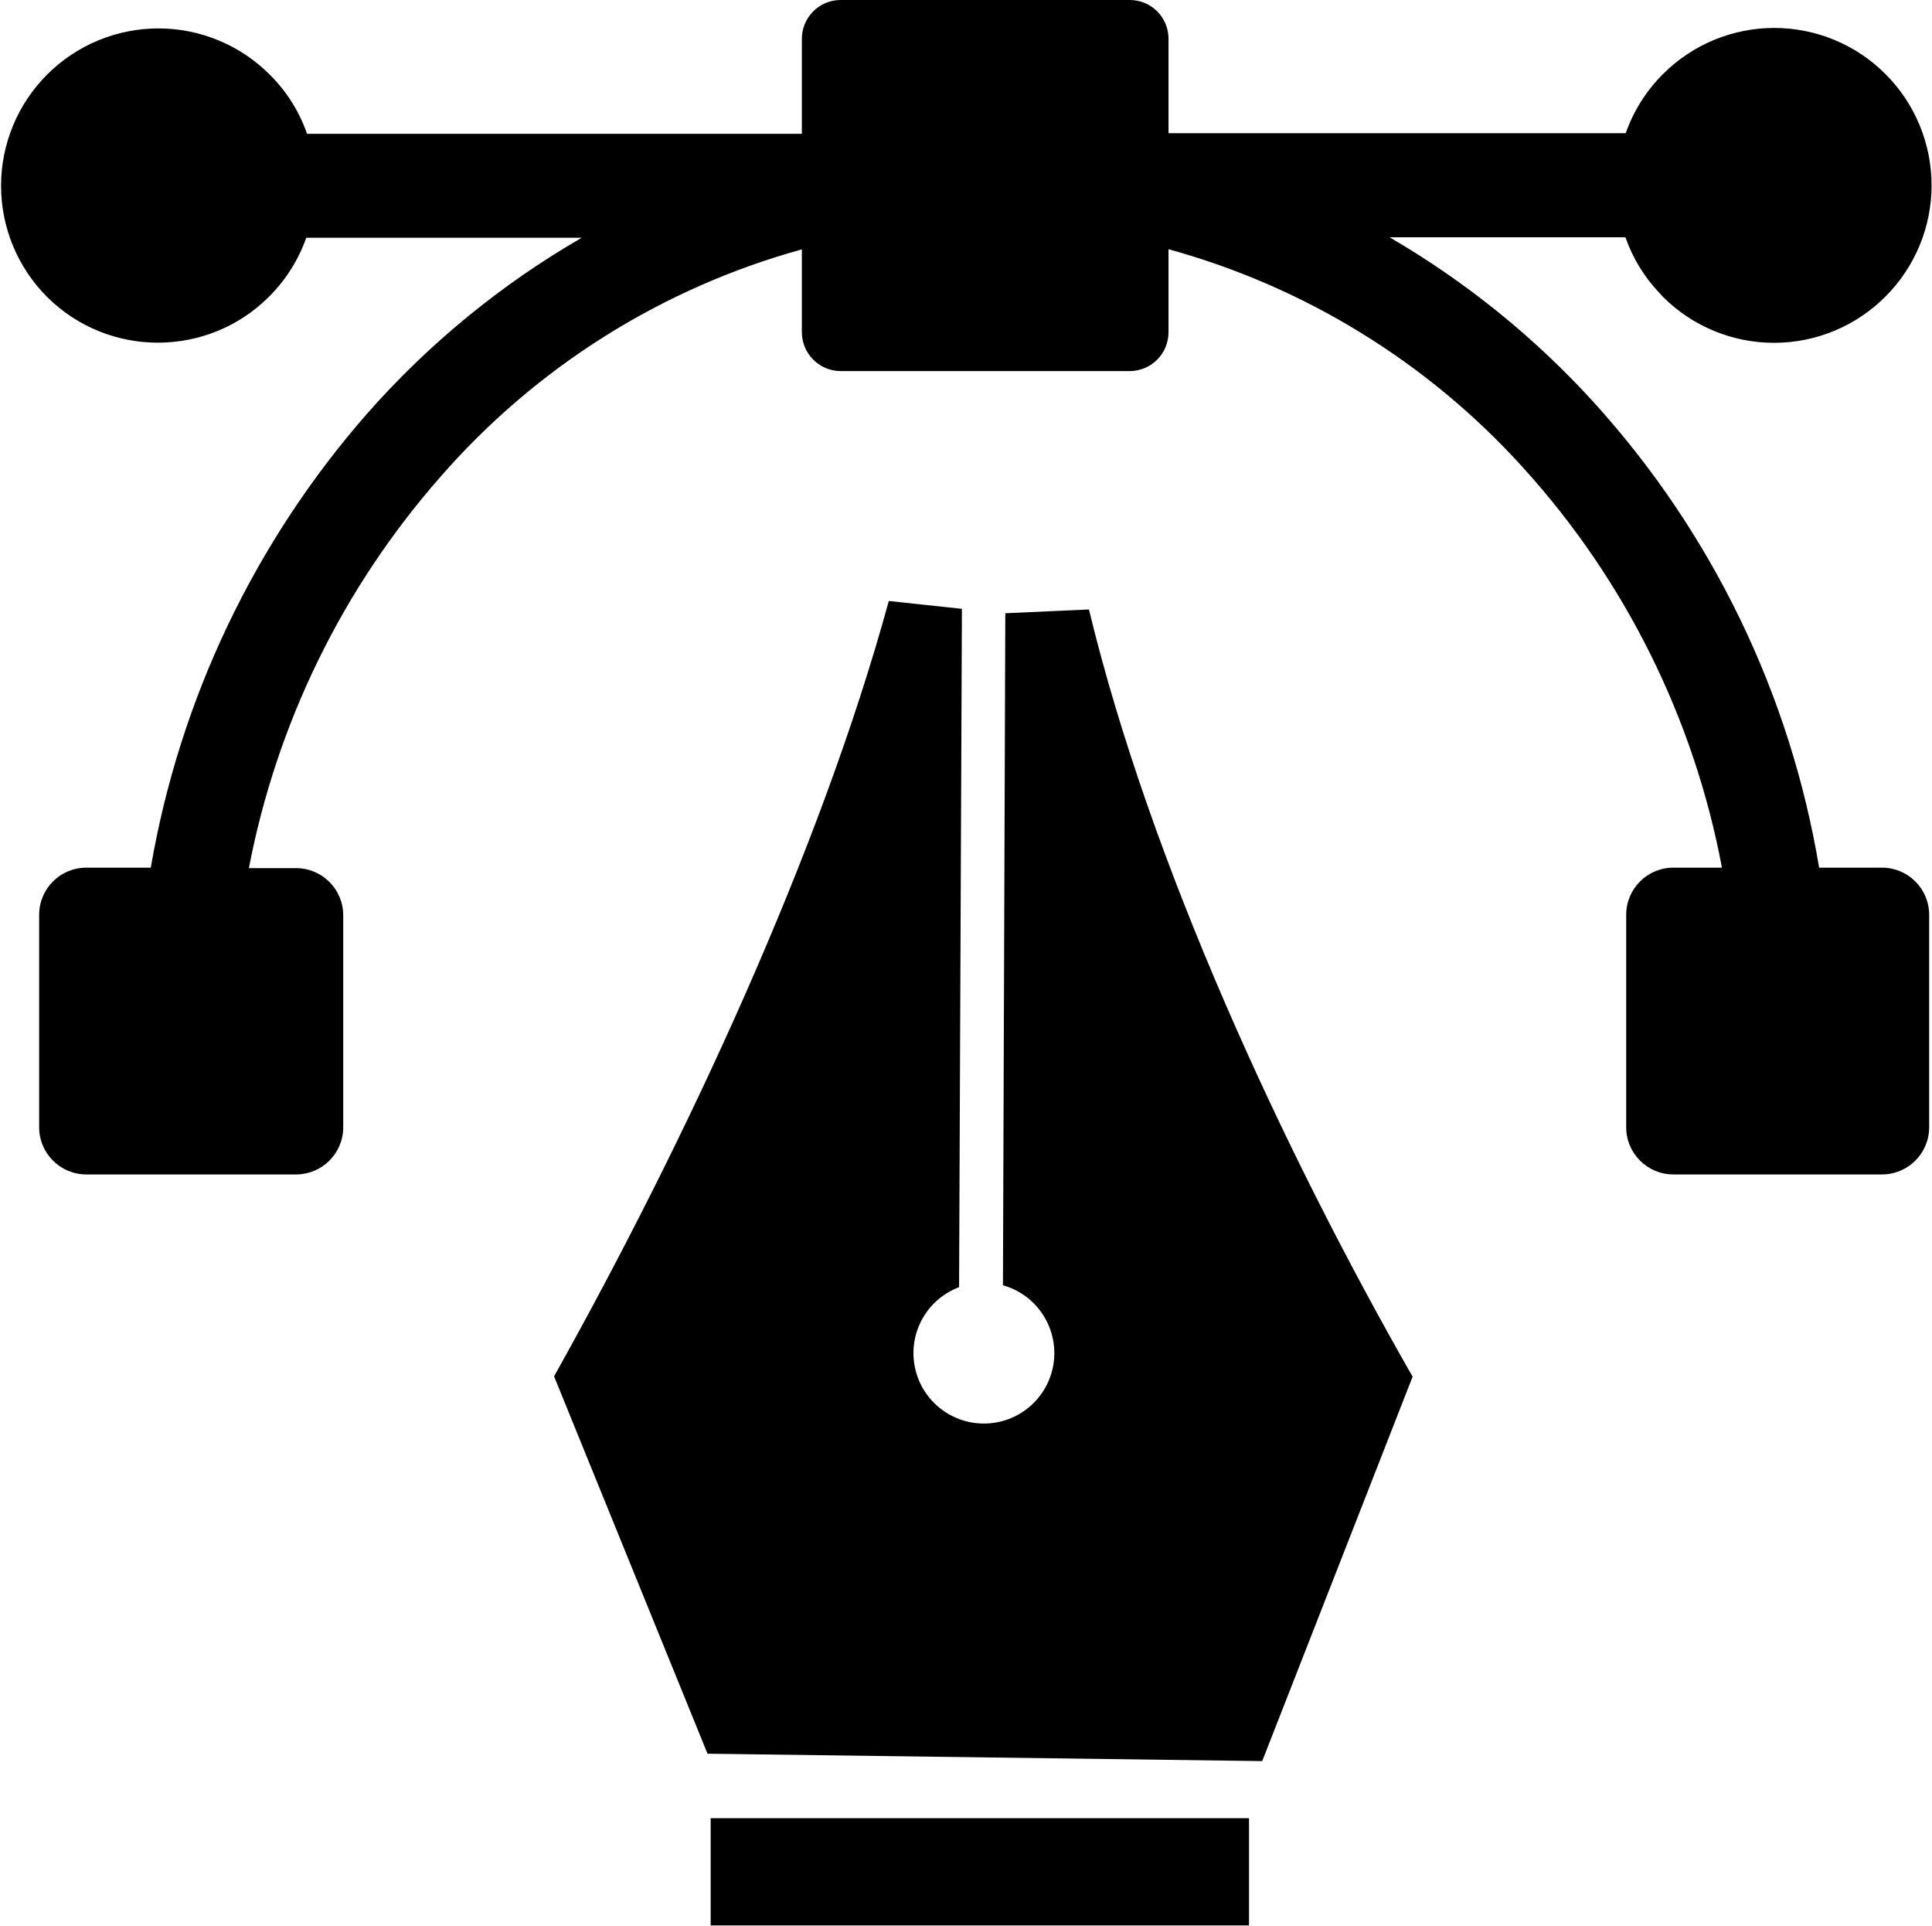
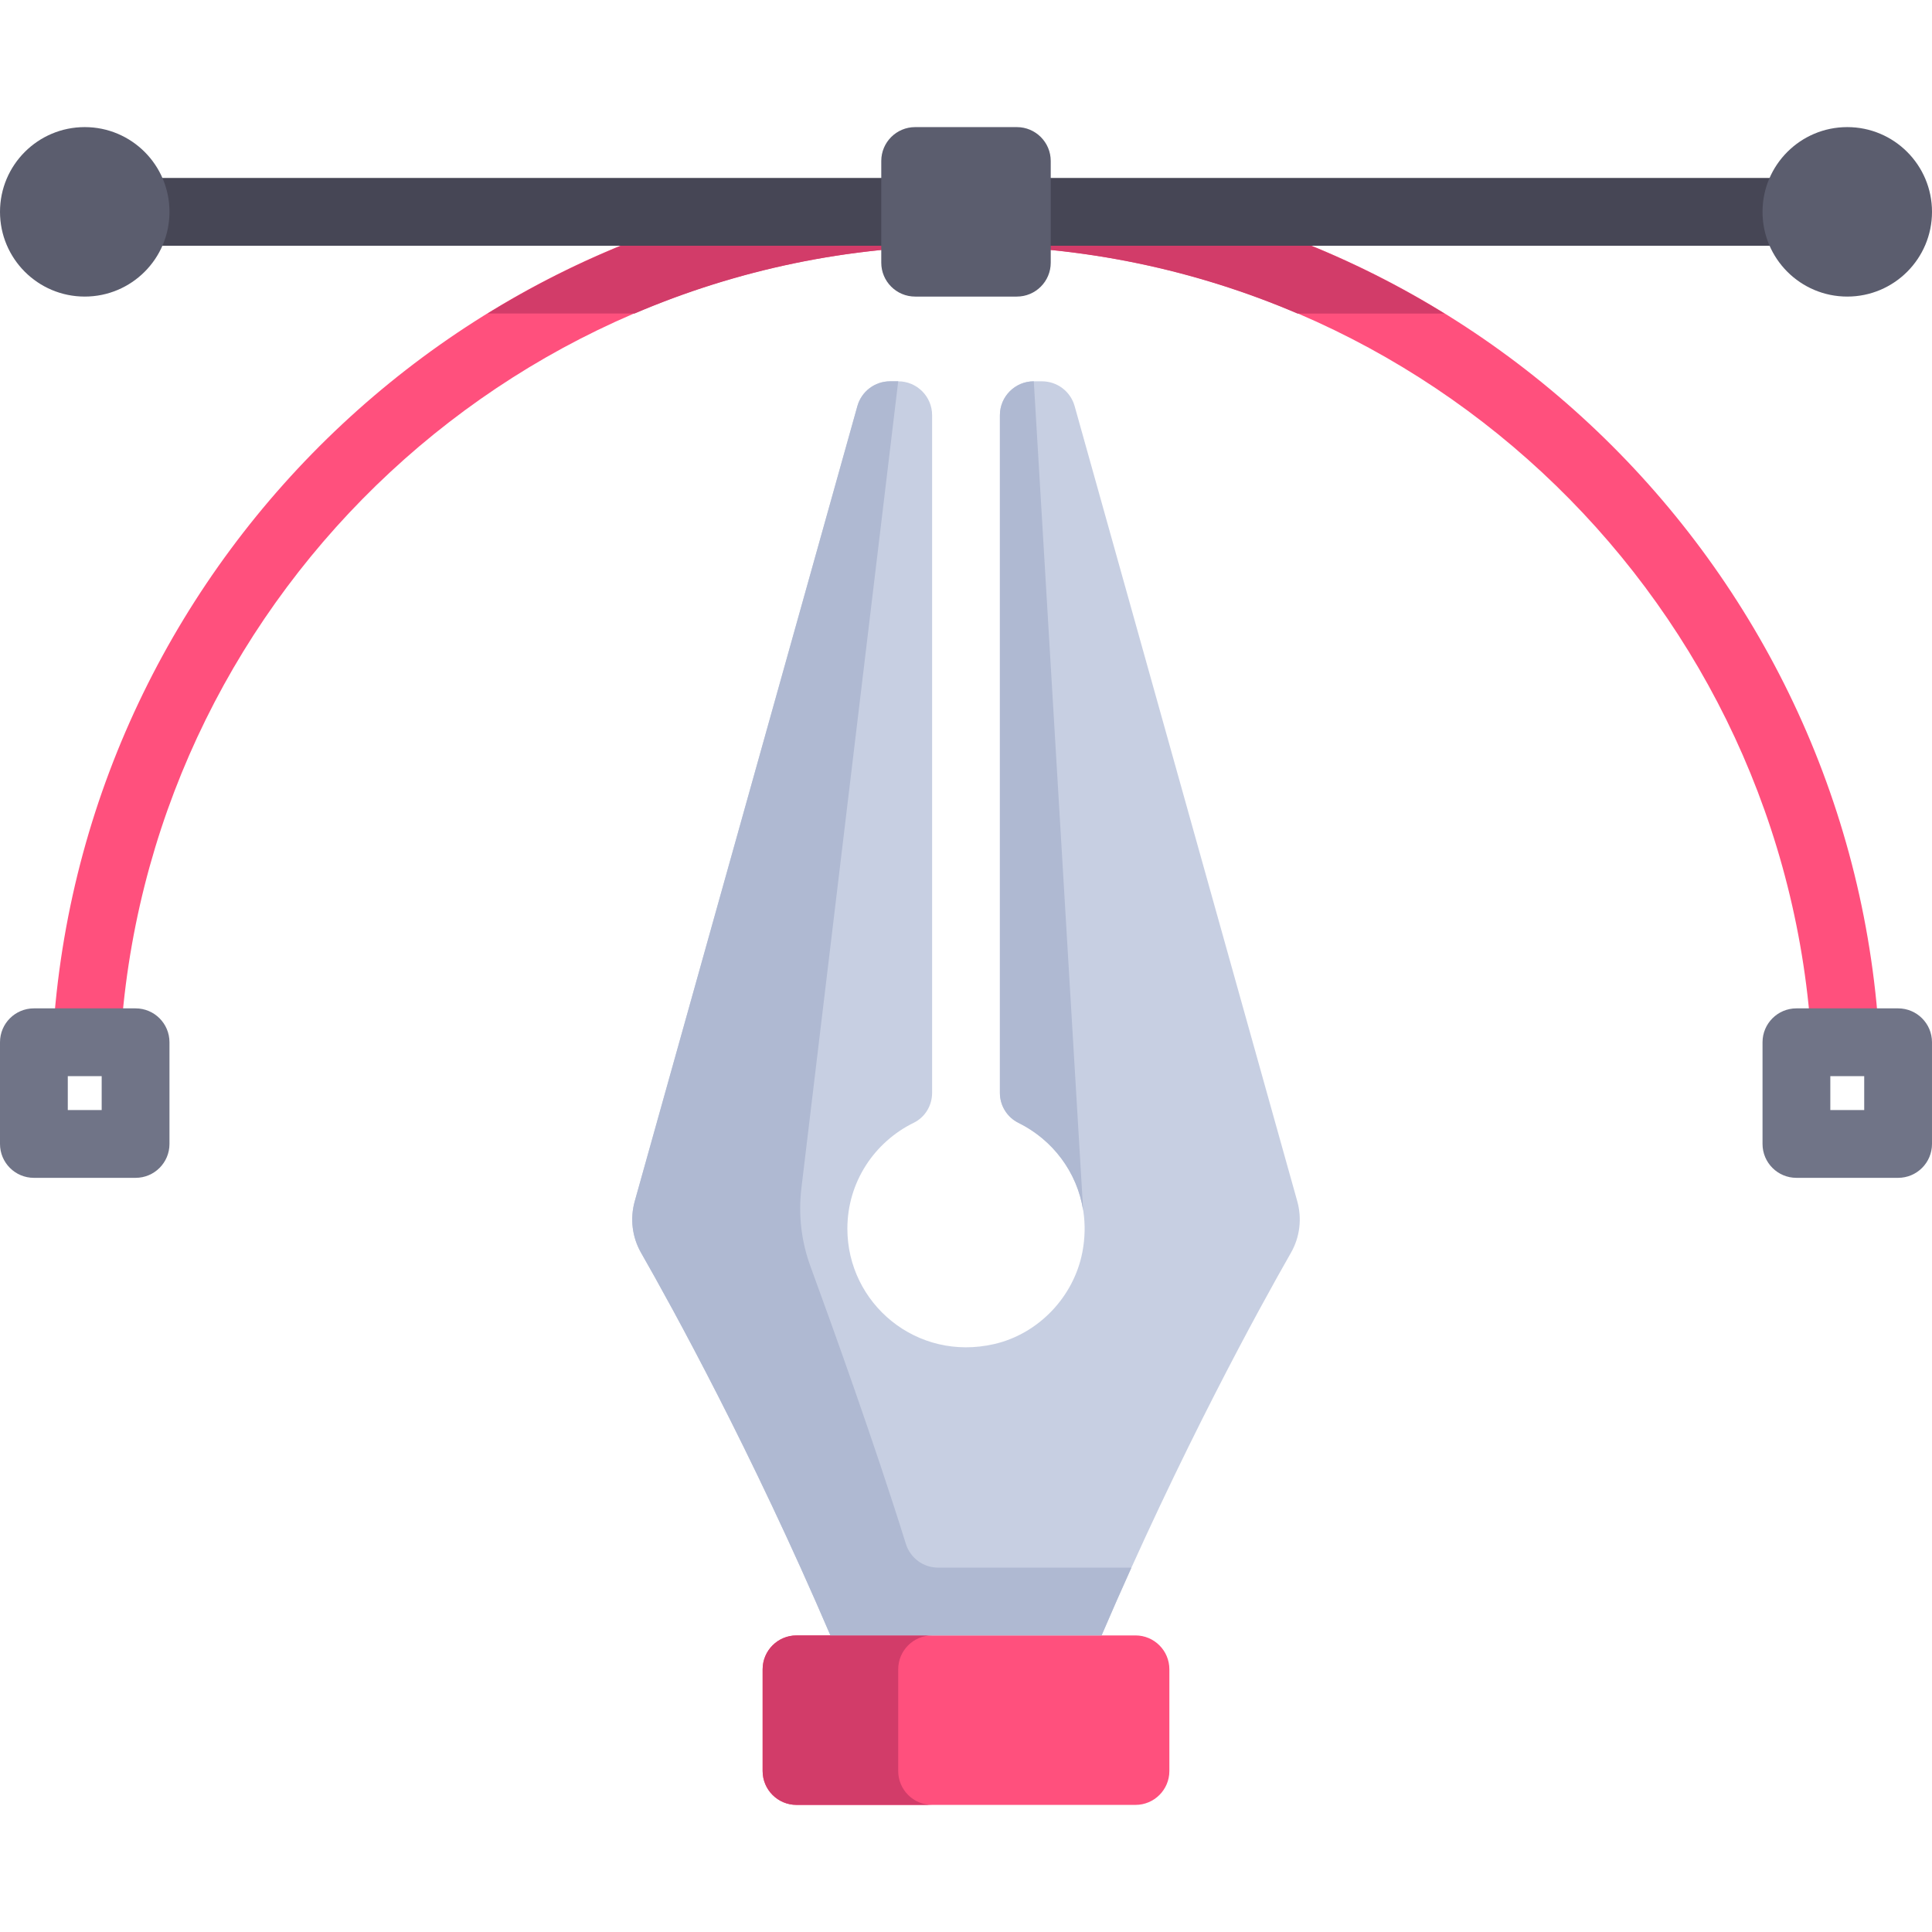
- <svg xmlns="http://www.w3.org/2000/svg" id="Layer_1" data-name="Layer 1" viewBox="0 0 122.88 122.45">
-   <defs>
-     <style>.cls-1{fill-rule:evenodd;}</style>
-   </defs>
-   <path class="cls-1" d="M89.85,87.54,80.28,112,45,111.53l-9.76-24c8.39-15,16.91-33.3,21.29-49.31l4.65.5L61,81.86a4.48,4.48,0,1,0,2.79-.12L63.94,39l5.32-.24c3.9,16.14,12.34,34.38,20.59,48.8ZM53.42,0H71.86a2.46,2.46,0,0,1,2.46,2.47v6H103.4a10,10,0,0,1,2.37-3.76v0a10,10,0,0,1,14.15,0l0,0a10,10,0,0,1,0,14.15h0a10,10,0,0,1-14.17,0l-.18-.2a9.88,9.88,0,0,1-2.19-3.57h-15a54.8,54.8,0,0,1,13,10.51,58.26,58.26,0,0,1,14.32,29.58h4a3,3,0,0,1,3,3V71.69a3,3,0,0,1-3,3H106.43a3,3,0,0,1-3-3V58.18a3,3,0,0,1,3-3h3.09A52.2,52.2,0,0,0,96.89,29.76,47.29,47.29,0,0,0,74.32,15.85v5.28a2.47,2.47,0,0,1-2.46,2.47H53.42A2.48,2.48,0,0,1,51,21.13V15.86A47.14,47.14,0,0,0,28,30.34,52.74,52.74,0,0,0,15.83,55.21h3a3,3,0,0,1,3,3V71.69a3,3,0,0,1-3,3H5.49a3,3,0,0,1-3-3V58.18a3,3,0,0,1,3-3h4.1A59,59,0,0,1,23.38,26.27,54.56,54.56,0,0,1,37,15.12H19.48a10,10,0,0,1-2.37,3.75v0A10,10,0,0,1,3,18.89l0,0a10,10,0,0,1,0-14.15l0,0a10,10,0,0,1,14.15,0h0a9.85,9.85,0,0,1,2.38,3.77H51v-6A2.47,2.47,0,0,1,53.42,0Zm26,122.45H45.2v-6.82H79.44v6.82Z" />
+ <svg xmlns="http://www.w3.org/2000/svg" version="1.1" id="Layer_1" viewBox="0 0 512 512" xml:space="preserve">
+   <path style="fill:#FF507D;" d="M32.221,271.719C41.412,156.271,138.229,65.123,256,65.123s214.588,91.148,223.779,206.596h18.012  C488.557,146.358,383.679,47.158,256,47.158s-232.557,99.2-241.79,224.561H32.221z" />
+   <path style="fill:#D23C69;" d="M321.256,56.14H190.744c-21.913,6.134-42.569,15.27-61.516,26.947h38.938  C195.162,71.56,224.833,65.123,256,65.123s60.838,6.437,87.834,17.965h38.938C363.825,71.411,343.168,62.274,321.256,56.14z" />
+   <g>
+     <path style="fill:#707487;" d="M35.93,312.14H8.982c-4.965,0-8.982-4.022-8.982-8.982v-26.947c0-4.961,4.017-8.982,8.982-8.982   H35.93c4.965,0,8.982,4.022,8.982,8.982v26.947C44.912,308.118,40.895,312.14,35.93,312.14z M17.965,294.175h8.982v-8.982h-8.982   V294.175z" />
+     <path style="fill:#707487;" d="M494.035,285.193v8.982h-8.982v-8.982H494.035 M503.018,267.228H476.07   c-4.961,0-8.982,4.022-8.982,8.982v26.947c0,4.961,4.022,8.982,8.982,8.982h26.947c4.961,0,8.982-4.022,8.982-8.982v-26.947   C512,271.25,507.978,267.228,503.018,267.228L503.018,267.228z" />
+   </g>
+   <rect x="22.456" y="47.158" style="fill:#464655;" width="467.088" height="17.965" />
+   <g>
+     <path style="fill:#5B5D6E;" d="M269.474,78.596h-26.947c-4.961,0-8.982-4.022-8.982-8.982V42.667c0-4.961,4.022-8.982,8.982-8.982   h26.947c4.961,0,8.982,4.022,8.982,8.982v26.947C278.456,74.575,274.434,78.596,269.474,78.596z" />
+     <circle style="fill:#5B5D6E;" cx="22.456" cy="56.14" r="22.456" />
+     <circle style="fill:#5B5D6E;" cx="489.544" cy="56.14" r="22.456" />
+   </g>
+   <path style="fill:#C7CFE2;" d="M276.134,101.053h-2.169c-4.961,0-8.982,4.022-8.982,8.982v179.584c0,3.379,1.905,6.463,4.935,7.958  c12.068,5.96,19.792,19.324,16.922,34.259c-2.273,11.825-11.609,21.638-23.342,24.349c-20.619,4.764-38.936-10.765-38.936-30.572  c0-12.376,7.197-22.975,17.604-28.077c3.004-1.472,4.852-4.572,4.852-7.917V110.035c0-4.961-4.022-8.982-8.982-8.982h-2.169  c-4.029,0-7.563,2.681-8.65,6.561l-58.995,210.694c-1.295,4.624-0.712,9.529,1.67,13.699c8.294,14.516,29.237,52.531,50.179,101.397  h71.86c20.943-48.867,41.885-86.882,50.178-101.397c2.383-4.169,2.964-9.075,1.67-13.699l-58.993-210.694  C283.699,103.734,280.163,101.053,276.134,101.053z" />
+   <path style="fill:#AFB9D2;" d="M264.982,110.035v179.584c0,3.379,1.905,6.463,4.935,7.958c8.99,4.44,15.554,12.994,17.139,23.241  l-13.091-219.766C269.004,101.053,264.982,105.075,264.982,110.035z" />
+   <path style="fill:#FF507D;" d="M300.912,478.316h-89.825c-4.961,0-8.982-4.022-8.982-8.982v-26.947c0-4.961,4.022-8.982,8.982-8.982  h89.825c4.961,0,8.982,4.022,8.982,8.982v26.947C309.895,474.294,305.873,478.316,300.912,478.316z" />
+   <path style="fill:#D23C69;" d="M238.035,469.333v-26.947c0-4.961,4.022-8.982,8.982-8.982h-35.93c-4.961,0-8.982,4.022-8.982,8.982  v26.947c0,4.961,4.022,8.982,8.982,8.982h35.93C242.057,478.316,238.035,474.294,238.035,469.333z" />
+   <path style="fill:#AFB9D2;" d="M240.06,409.131c-8.232-26.434-19.531-57.838-25.283-73.539c-2.433-6.641-3.24-13.713-2.397-20.735  l25.656-213.804h-2.169c-4.029,0-7.564,2.681-8.65,6.561l-58.995,210.694c-1.295,4.624-0.712,9.53,1.671,13.699  c8.293,14.516,29.237,52.532,50.178,101.397h71.86c2.644-6.171,5.288-12.166,7.908-17.965h-51.213  C244.682,415.439,241.232,412.895,240.06,409.131z" />
</svg>
